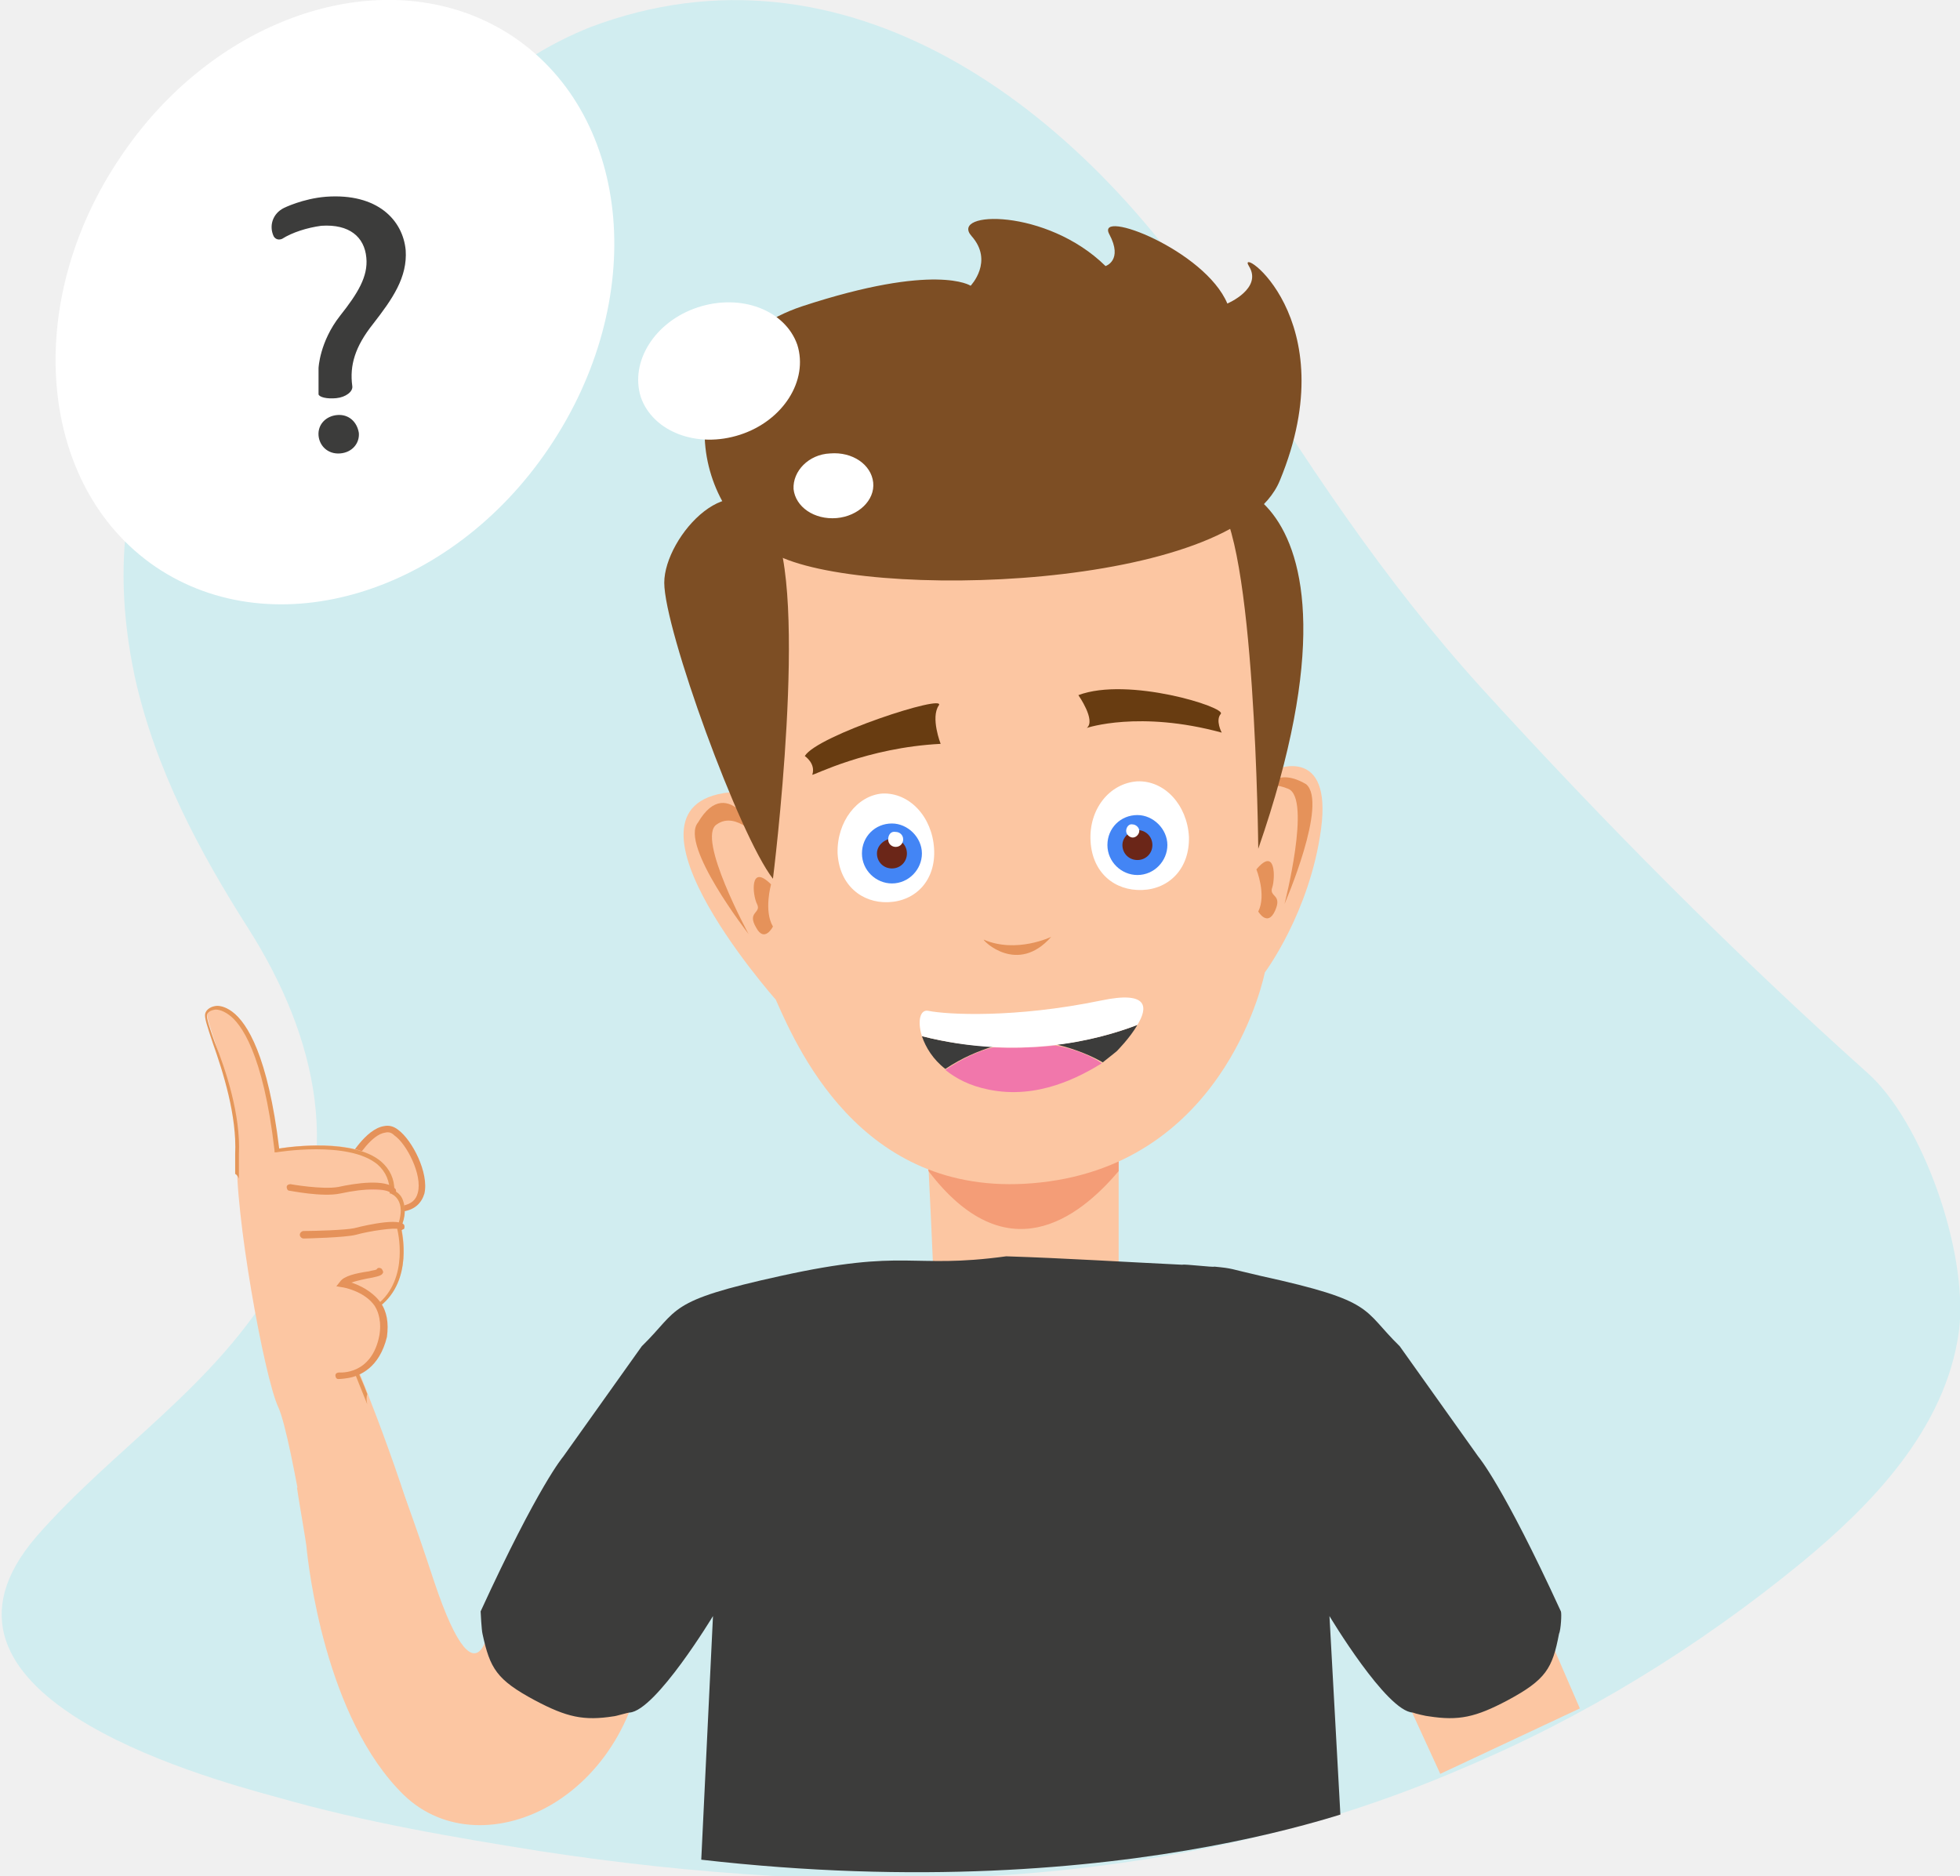
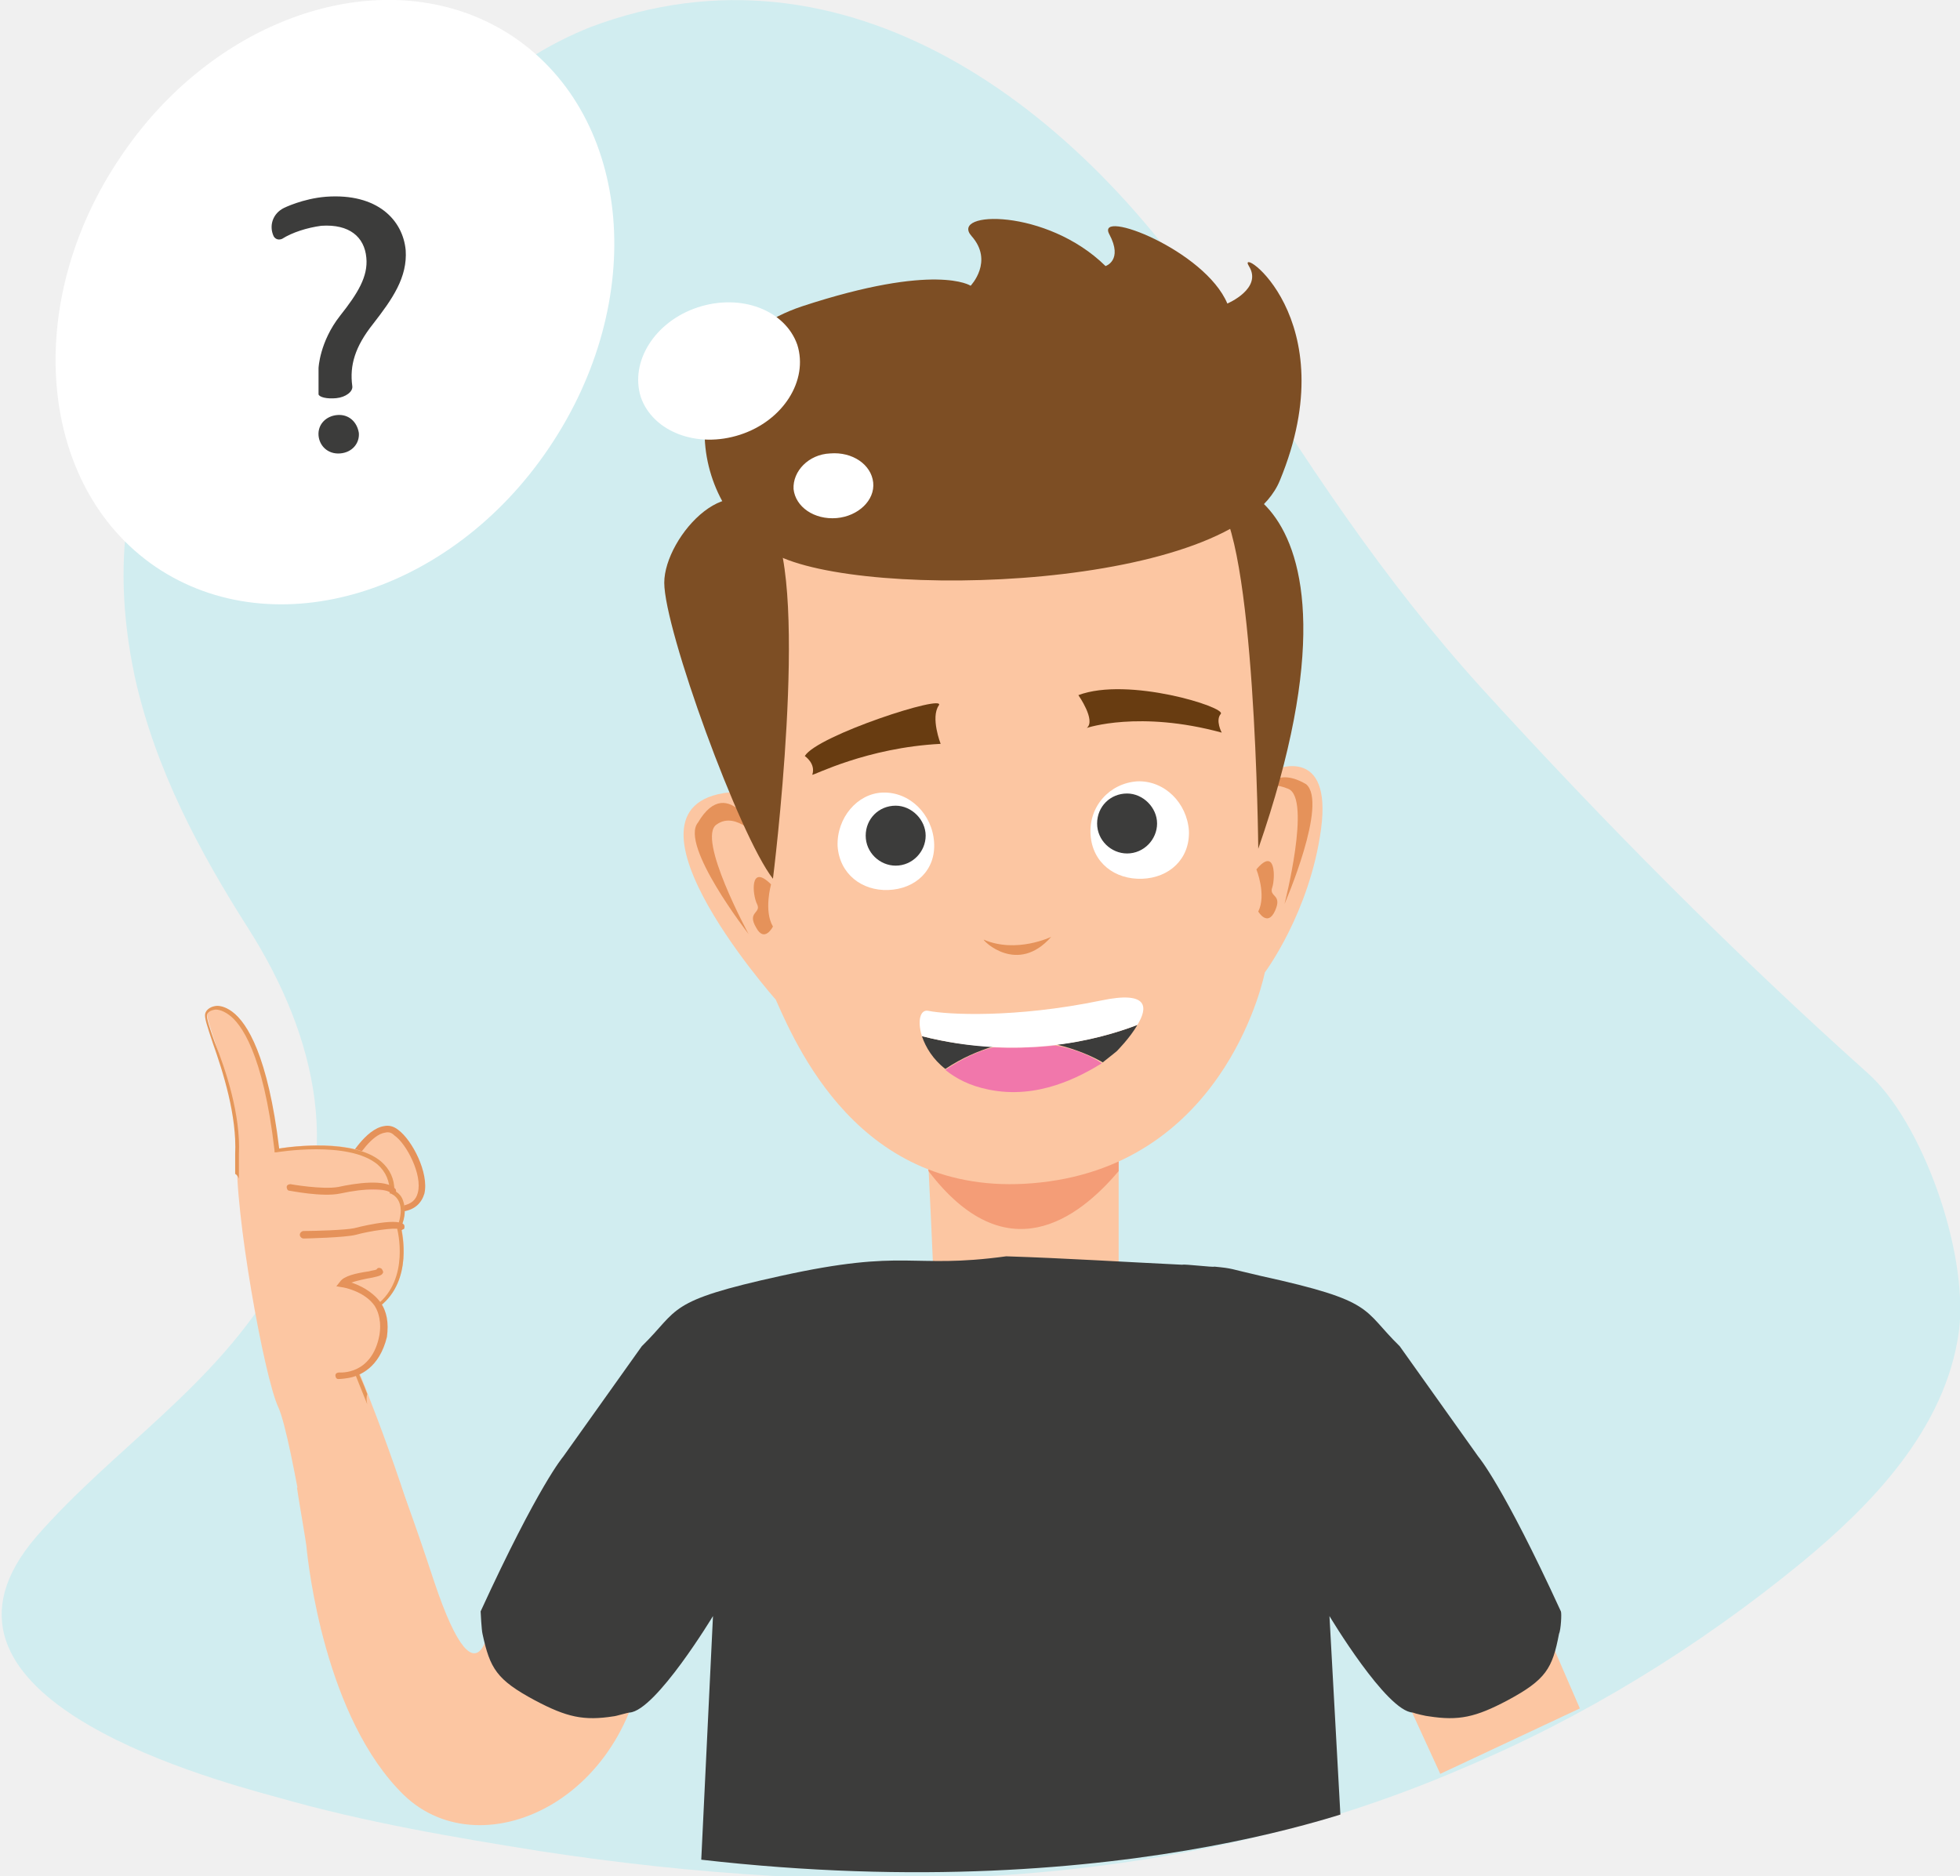
<svg xmlns="http://www.w3.org/2000/svg" xmlns:xlink="http://www.w3.org/1999/xlink" version="1.1" id="simtoms" x="0px" y="0px" viewBox="0 0 209.2 200.2" style="enable-background:new 0 0 209.2 200.2;" xml:space="preserve">
  <style type="text/css">
	.st0{fill:#D1EDF0;}
	.st1{fill:#FCC6A2;}
	.st2{fill:#F49D77;}
	.st3{fill:#E5925A;}
	.st4{fill:#7D4E24;}
	.st5{fill:#FFFFFF;}
	.st6{fill:#3C3C3B;}
	.st7{fill:#F5A5C7;}
	.st8{fill:#F177AB;}
	.st9{fill:#683C11;}
	.st10{fill:#E5975A;}
	.st11{fill:#FEB096;}
	.st12{clip-path:url(#SVGID_2_);}
- 	.st13{fill:#4385F5;}
- 	.st14{fill:#6B2618;}
</style>
  <g>
    <path id="background" class="st0" d="M40.9,18.3C24.6,31,8.6,45.1,14.4,72.3c2.2,9.9,7,18.8,12.1,26.8c7.3,11.5,10.5,24.8,3.2,37.3   C23,148,12.2,154.5,3.9,164c-14.4,16.7,17,25.5,25.9,27.9c9.1,2.6,18.5,4.2,27.9,5.7c32.8,5,67,4.7,98.3-8.8   c12.9-5.4,25.2-12.9,36.4-22.1c7-5.8,15.3-14,16.7-24.7c1-8.5-4-22.4-9.8-27.5c-14.4-12.9-28.1-26.7-41.3-41.2   c-10.4-11.5-18.6-24-27.1-37.6C115.3,10.9,90-7.3,63,2.9c-4,1.6-7.8,3.9-11.2,6.8C48.4,12.6,44.6,15.5,40.9,18.3z" />
  </g>
  <g>
    <path class="st1" d="M40.6,157.4c0.5-0.1,1.1-0.3,1.5-0.6c0.6,1.6,1.9,4.9,4.2,11.9c5.2,15.6,6.3,2.9,6.3,2.9s4.4-2.5,6.5-9.2   c0.2,0.3,0.4,0.5,0.6,0.8c0.7,0.9,1.4,1.9,2.2,2.8c2.3,2.8,4.4,5,7.7,6.8c0.3,0.2-0.9,0.3-0.5,0.4l-0.1,0.5   c-0.5,18.1-17.4,26.1-25.9,17.9c-8.4-8.2-10.2-24.5-10.4-26.6c0-0.2-1-6-1-6.2C35.6,157.7,36.6,158.3,40.6,157.4z" />
    <path class="st1" d="M119.4,122v16.3c0,0-6.5,15.4-19.6,2.7c0.1-0.4-0.9-20.6-0.9-20.6L119.4,122z" />
    <path class="st2" d="M112.9,121.5l6.5,0.5v3c-4.3,5.1-12,10.9-20.3,0c-0.1-1.2-0.1-2.3-0.2-3.1C101.9,122,107.7,121.8,112.9,121.5z   " />
    <path class="st1" d="M136.2,82.1c0,0,6-2.5,4.8,6.4s-6,15.3-6,15.3s-3.8,19.6-23,22.3c-19.3,2.7-26.6-13.5-29.2-19.4   c0,0-19.5-22-3.6-22.2l4.5-29.1l15.2-3.7l27.1,1.8l8,2.8L136.2,82.1z" />
    <path class="st3" d="M81.1,89.6c0,0-3.3-7.4-6.6-1.8c-2,2.4,5.4,11.9,5.4,11.9S74.3,89.4,76.5,88C78.6,86.5,81.1,89.6,81.1,89.6z" />
    <path class="st3" d="M134.8,84.7c0,0,1-3.1,4.6-1c2.4,2-2.3,12.8-2.3,12.8s2.9-11.3,0.4-12.3C135.1,83.2,134.8,84.7,134.8,84.7z" />
    <path class="st4" d="M82.5,93.8c0,0,3.9-30.9-0.1-37.9s-11.5,1.4-11.5,6.3C70.9,67.2,78.9,89.2,82.5,93.8z" />
    <path class="st4" d="M134.3,90.6c0,0-0.3-33.8-4.6-37.3C125.5,49.6,148.8,48.8,134.3,90.6z" />
    <path class="st4" d="M136.6,51.3c-4.8,11.7-44.6,12.9-54,7.8s-11.3-21.6,3-26.4c14.3-4.7,18-2.2,18-2.2s2.5-2.6,0.1-5.3   s8-3,14.3,3.2c0,0,1.9-0.6,0.4-3.4s10.2,1.7,12.6,7.4c0,0,3.8-1.6,2.3-4C131.8,26,143.8,33.9,136.6,51.3z" />
-     <path class="st5" d="M116.4,89.8c0.2,3.4,2.6,5.3,5.5,5.2c2.9-0.1,5.1-2.3,5-5.7c-0.2-3.4-2.6-6-5.5-5.9   C118.4,83.6,116.2,86.4,116.4,89.8z" />
-     <path class="st5" d="M89.4,91.1c0.2,3.4,2.6,5.3,5.4,5.2c2.9-0.1,5.1-2.3,4.9-5.7c-0.2-3.4-2.6-6-5.5-5.9   C91.5,84.9,89.3,87.7,89.4,91.1z" />
+     <path class="st5" d="M116.4,89.1c0.2,3,2.6,4.8,5.5,4.7s5.1-2.1,5-5.1c-0.2-3-2.6-5.4-5.5-5.3C118.4,83.6,116.2,86.1,116.4,89.1z" />
+     <path class="st5" d="M89.4,90.3c0.2,3,2.6,4.8,5.4,4.7c2.9-0.1,5.1-2.1,4.9-5.1c-0.2-3-2.6-5.4-5.5-5.3   C91.5,84.7,89.3,87.3,89.4,90.3z" />
    <g>
      <path class="st6" d="M98.4,110.6c2.7,0.7,5.2,1,7.6,1.1c-1.6,0.5-3.3,1.2-5.1,2.4C99.6,113.1,98.8,111.8,98.4,110.6z" />
      <path class="st6" d="M121.4,109.4c-0.8,1.4-2.2,2.8-2.2,2.8s-0.6,0.5-1.5,1.2c-1-0.6-2.8-1.4-4.9-1.9    C116.3,111.1,119.3,110.2,121.4,109.4z" />
      <path class="st7" d="M106,111.8c2.5-0.7,4.8-0.6,6.7-0.2C110.6,111.8,108.4,111.9,106,111.8z" />
      <path class="st8" d="M105.5,116.3c-2-0.4-3.5-1.2-4.6-2.1c1.8-1.2,3.5-2,5.1-2.4c2.4,0.1,4.7,0,6.7-0.2c2.2,0.4,3.9,1.2,4.9,1.9    C115.3,114.9,110.8,117.4,105.5,116.3z" />
    </g>
    <path class="st5" d="M98.4,110.6c-0.5-1.6-0.2-2.9,0.7-2.7c2,0.4,9.2,0.8,18.4-1.1c5.2-1.1,5,0.8,3.9,2.6   C117,111.1,108.6,113.2,98.4,110.6z" />
    <path class="st9" d="M130.4,78.2c0,0-0.7-1.3-0.1-2c0.6-0.7-9.9-4-15.2-2c0,0,1.9,2.7,0.9,3.5C116,77.7,121.6,75.8,130.4,78.2z" />
    <path class="st9" d="M100.4,79.4c0,0-1.1-2.8-0.2-4.1c0.9-1.3-13,3.2-14.3,5.4c0,0,1.2,0.8,0.8,2C86.8,82.8,92.5,79.8,100.4,79.4z" />
    <path class="st3" d="M82.3,94.4c0,0-0.8,2.8,0.2,4.5c0,0-0.9,1.8-1.8,0.1c-1-1.7,0.6-1.5,0.1-2.5C80.3,95.5,80,92.1,82.3,94.4z" />
    <path class="st3" d="M134.1,92.8c0,0,1.1,2.7,0.2,4.5c0,0,1,1.7,1.8-0.1c0.8-1.8-0.7-1.4-0.3-2.5C136.1,93.8,136.2,90.3,134.1,92.8   z" />
    <path class="st3" d="M112.2,100c0,0-3.7,1.8-7.2,0.3C104.9,100.4,108.6,104.1,112.2,100z" />
    <g>
      <path class="st1" d="M37.4,124.1c0,0,2.7-4.8,4.8-3.3c2.1,1.6,5.3,8.9-0.8,8.1C35.3,128.2,37.4,124.1,37.4,124.1z" />
      <path class="st3" d="M43.1,129.3c-0.5,0.1-1.1,0.1-1.7,0c-2.2-0.3-3.7-1-4.3-2.2c-0.8-1.5,0-3.1,0-3.2c0.1-0.2,1.9-3.4,3.9-3.7    c0.5-0.1,1,0,1.5,0.4c1.5,1.1,3.3,4.6,2.8,6.8C45,128.4,44.3,129.1,43.1,129.3z M41.1,120.9c-1.4,0.2-2.9,2.5-3.4,3.4    c0,0-0.7,1.3,0,2.5c0.5,1,1.8,1.6,3.8,1.9c0.6,0.1,1.1,0.1,1.5,0c0.9-0.2,1.4-0.6,1.6-1.4c0.5-1.9-1.2-5.2-2.5-6.1    C41.8,120.9,41.5,120.8,41.1,120.9z" />
      <path class="st1" d="M34.3,174c0,0-3.1-20.6-4.6-23.8s-4.7-20.9-4.4-27.1c0.3-6.2-3.4-13.9-3.2-15c0.2-1.1,5.5-3,7.6,14.5    c0,0,12.4-2.2,12.3,4.5c0,0,2,0.8,0.8,3.8c0,0,1.5,5.5-2.2,8.3c0,0,2.1,4.4-2.3,7.2c0,0,5.9,14.3,7.7,23.5L34.3,174z" />
      <path class="st10" d="M25.5,123.2c0,0.7,0,1.6,0,2.6c-0.1-0.2-0.2-0.4-0.4-0.5c0-0.8,0-1.5,0-2.1c0.2-4.1-1.3-8.8-2.4-11.9    c-0.6-1.8-0.9-2.7-0.8-3.1s0.5-0.7,1-0.8c0.4-0.1,1.1,0,1.9,0.6c1.6,1.2,3.8,4.7,5,14.6c1.2-0.2,8-1.1,10.9,1.4    c0.9,0.8,1.4,1.8,1.4,3.1c0.2,0.1,0.7,0.4,0.9,1c0.3,0.8,0.3,1.8-0.2,2.9c0.1,0.6,1.3,5.6-2.2,8.4c0.3,0.8,1.6,4.7-2.3,7.2    c0.1,0.3,0.5,1.1,0.9,2.2c-0.1,0.3-0.1,0.7,0,1.1c-0.8-2-1.3-3.2-1.3-3.3l-0.1-0.1l0.1-0.1c4.2-2.6,2.3-6.9,2.3-6.9l-0.1-0.1    l0.1-0.1c3.6-2.8,2.2-8.1,2.2-8.1v-0.1V131c0.4-1.1,0.5-2,0.2-2.7s-0.9-0.9-0.9-0.9h-0.1v-0.1c0-1.2-0.4-2.2-1.3-3    c-3.1-2.6-10.8-1.3-10.8-1.3h-0.2v-0.2c-1.2-10.4-3.6-13.6-4.9-14.5c-0.7-0.5-1.3-0.6-1.6-0.5c-0.5,0.1-0.7,0.4-0.7,0.5    c-0.1,0.3,0.3,1.5,0.8,2.9C24.1,114.2,25.7,119,25.5,123.2z" />
      <path class="st11" d="M30.9,126.7c0,0,3.4,0.7,5.3,0.3c1.8-0.4,4.9-0.8,5.8,0.1" />
      <path class="st3" d="M42.1,127.5c-0.1,0-0.2,0-0.3-0.1c-0.6-0.6-2.7-0.6-5.5,0c-1.9,0.4-5.3-0.3-5.4-0.3c-0.2,0-0.3-0.2-0.3-0.4    c0-0.2,0.2-0.3,0.4-0.3c0,0,3.4,0.6,5.1,0.3c1.8-0.4,5.1-0.9,6.1,0.2c0.1,0.1,0.1,0.4,0,0.5C42.2,127.4,42.2,127.4,42.1,127.5z" />
      <path class="st11" d="M32.3,131.8c0,0,4.4,0,5.5-0.4c1.1-0.3,4.5-1,5-0.5" />
      <path class="st3" d="M42.9,131.3c-0.1,0-0.2,0-0.3-0.1c-0.4-0.2-3.2,0.2-4.6,0.6c-1.1,0.3-5.4,0.4-5.6,0.4c-0.2,0-0.4-0.2-0.4-0.4    s0.2-0.4,0.4-0.4c1.2,0,4.5-0.1,5.4-0.3c0,0,4.5-1.2,5.3-0.4c0.1,0.1,0.1,0.4,0,0.5C43,131.2,42.9,131.3,42.9,131.3z" />
      <path class="st3" d="M37.1,147.1c-0.6,0.1-1,0.1-1,0.1c-0.2,0-0.3-0.2-0.3-0.4s0.2-0.3,0.4-0.3c0.1,0,3.5,0.3,4.3-4    c0.2-1.2,0-2.3-0.5-3.1c-1.1-1.6-3.4-2-3.5-2l-0.6-0.1l0.4-0.5c0.4-0.6,1.7-0.9,3.1-1.1c0.3-0.1,0.6-0.1,0.8-0.2l0,0    c0.1-0.2,0.3-0.2,0.5-0.1c0.1,0.1,0.2,0.3,0.2,0.4c-0.1,0.3-0.3,0.4-1.3,0.6c-0.6,0.1-1.5,0.3-2.1,0.5c0.9,0.3,2.2,0.9,3.1,2.1    c0.7,1,0.9,2.2,0.7,3.7C40.5,146,38.4,146.9,37.1,147.1z" />
    </g>
    <g>
      <path class="st5" d="M84.7,52.2c0.2,1.9,2.2,3.3,4.6,3.1c2.3-0.2,4.1-1.9,3.9-3.8c-0.2-1.9-2.2-3.3-4.6-3.1    C86.3,48.5,84.6,50.3,84.7,52.2z" />
      <path class="st5" d="M68.4,42.4c1.3,3.7,6,5.5,10.6,4s7.3-5.8,6.1-9.6c-1.3-3.7-6-5.5-10.6-4C69.9,34.3,67.2,38.6,68.4,42.4z" />
      <path class="st5" d="M54.9,4c-12.7-8.6-31.5-2.9-42,12.7C2.3,32.3,4,51.9,16.6,60.5c12.7,8.6,31.5,2.9,42-12.7    C69.2,32.1,67.5,12.6,54.9,4z" />
      <g>
        <path class="st6" d="M36,44.3c-1.2,0.1-2.1,1-2,2.2c0.1,1.1,1,2,2.3,1.9s2.1-1.1,2-2.2C38.1,45,37.2,44.2,36,44.3z" />
        <path class="st6" d="M34.8,21c-2.5,0.2-4.5,1.2-4.5,1.2c-1.2,0.6-1.6,1.9-1.1,3c0.1,0.2,0.4,0.5,0.9,0.3l0,0     c1.1-0.7,2.7-1.2,4.2-1.4c3-0.2,4.6,1.2,4.8,3.4c0.2,2-0.9,3.8-2.8,6.2c-2.2,2.8-2.3,5.6-2.3,5.6c0,1.2,0,2.5,0,2.8     c0.1,0.3,0.9,0.5,1.9,0.4s1.8-0.7,1.7-1.3c-0.3-2.2,0.3-4.2,2.2-6.6c2.1-2.7,3.7-5,3.5-7.9C43,23.5,40.3,20.6,34.8,21z" />
      </g>
    </g>
    <g>
      <g>
        <defs>
          <path id="SVGID_1_" d="M172.8,180.4l-24.1,11.3c0,0-27.7,12.1-73.9,6.8s-16.3-70.3-16.3-70.3l72.5-3.5l41.3,19L172.8,180.4z" />
        </defs>
        <clipPath id="SVGID_2_">
          <use xlink:href="#SVGID_1_" style="overflow:visible;" />
        </clipPath>
        <g class="st12">
          <polygon class="st1" points="159.4,201.7 146.5,173.6 163.1,169.6 177,201.7     " />
          <path class="st6" d="M160.9,181.5c-3.4,1.8-5.2,2.2-8.4,1.7c-0.2,0-1.5-0.3-1.7-0.4c-2.8-0.1-8.9-10.3-8.9-10.3l1.6,29.1H74.7      l1.4-29.1c0,0-6.1,10.1-8.9,10.3c-0.2,0-1.5,0.4-1.7,0.4c-3.2,0.5-5,0.1-8.4-1.7c-4.1-2.2-4.8-3.4-5.6-7.1      c-0.1-0.4-0.2-2.3-0.2-2.4c6.2-13.5,8.8-16.5,8.8-16.5l8.4-11.8c4.1-4,2.5-4.8,14.8-7.5c13.6-3,13.8-0.7,24.1-2.1      c6.3,0.2,12.5,0.6,18.8,0.9c0.1-0.1,3.4,0.3,3.4,0.2c2.1,0.2,1.5,0.2,5,1c12.3,2.7,10.7,3.5,14.8,7.5l8.4,11.8      c0,0,2.6,3,8.8,16.5c0.1,0.2,0,2-0.2,2.4C165.7,178.1,165,179.3,160.9,181.5z" />
        </g>
      </g>
    </g>
  </g>
  <g>
    <g>
-       <path class="st13" d="M118.2,90.2c0,1.8,1.5,3.2,3.2,3.2c1.8,0,3.2-1.5,3.2-3.2c0-1.7-1.5-3.2-3.2-3.2    C119.6,87,118.2,88.4,118.2,90.2z" />
+       <path class="st6" d="M117.1,87.9c0,1.8,1.5,3.2,3.2,3.2c1.8,0,3.2-1.5,3.2-3.2c0-1.7-1.5-3.2-3.2-3.2    C118.5,84.7,117.1,86.1,117.1,87.9z" />
    </g>
    <g>
-       <path class="st14" d="M119.8,90.2c0,0.9,0.7,1.6,1.6,1.6s1.6-0.7,1.6-1.6s-0.7-1.6-1.6-1.6C120.5,88.7,119.8,89.4,119.8,90.2z" />
+       <path class="st6" d="M118.7,87.9c0,0.9,0.7,1.6,1.6,1.6s1.6-0.7,1.6-1.6s-0.7-1.6-1.6-1.6C119.4,86.4,118.7,87.1,118.7,87.9z" />
    </g>
    <g>
-       <path class="st5" d="M120.2,88.7c0,0.4,0.4,0.7,0.7,0.7c0.4,0,0.7-0.4,0.7-0.7c0-0.4-0.4-0.7-0.7-0.7    C120.5,87.9,120.2,88.3,120.2,88.7z" />
+       <path class="st6" d="M119.1,86.4c0,0.4,0.4,0.7,0.7,0.7c0.4,0,0.7-0.4,0.7-0.7c0-0.4-0.4-0.7-0.7-0.7    C119.4,85.6,119.1,86,119.1,86.4z" />
    </g>
  </g>
  <g>
    <g>
-       <path class="st13" d="M92,91.1c0,1.8,1.5,3.2,3.2,3.2c1.8,0,3.2-1.5,3.2-3.2c0-1.7-1.5-3.2-3.2-3.2C93.4,87.9,92,89.3,92,91.1z" />
+       <path class="st6" d="M92.4,89.2c0,1.8,1.5,3.2,3.2,3.2c1.8,0,3.2-1.5,3.2-3.2c0-1.7-1.5-3.2-3.2-3.2C93.8,86,92.4,87.4,92.4,89.2z    " />
    </g>
    <g>
-       <path class="st14" d="M93.6,91.1c0,0.9,0.7,1.6,1.6,1.6s1.6-0.7,1.6-1.6c0-0.9-0.7-1.6-1.6-1.6C94.3,89.6,93.6,90.3,93.6,91.1z" />
+       <path class="st6" d="M94,89.2c0,0.9,0.7,1.6,1.6,1.6s1.6-0.7,1.6-1.6c0-0.9-0.7-1.6-1.6-1.6C94.7,87.7,94,88.4,94,89.2z" />
    </g>
    <g>
-       <path class="st5" d="M94.8,89.6c0,0.5,0.4,0.8,0.8,0.8c0.5,0,0.8-0.4,0.8-0.8c0-0.5-0.4-0.8-0.8-0.8    C95.1,88.7,94.8,89.1,94.8,89.6z" />
+       <path class="st6" d="M95.2,87.7c0,0.5,0.4,0.8,0.8,0.8c0.5,0,0.8-0.4,0.8-0.8c0-0.5-0.4-0.8-0.8-0.8    C95.5,86.8,95.2,87.2,95.2,87.7z" />
    </g>
  </g>
</svg>
